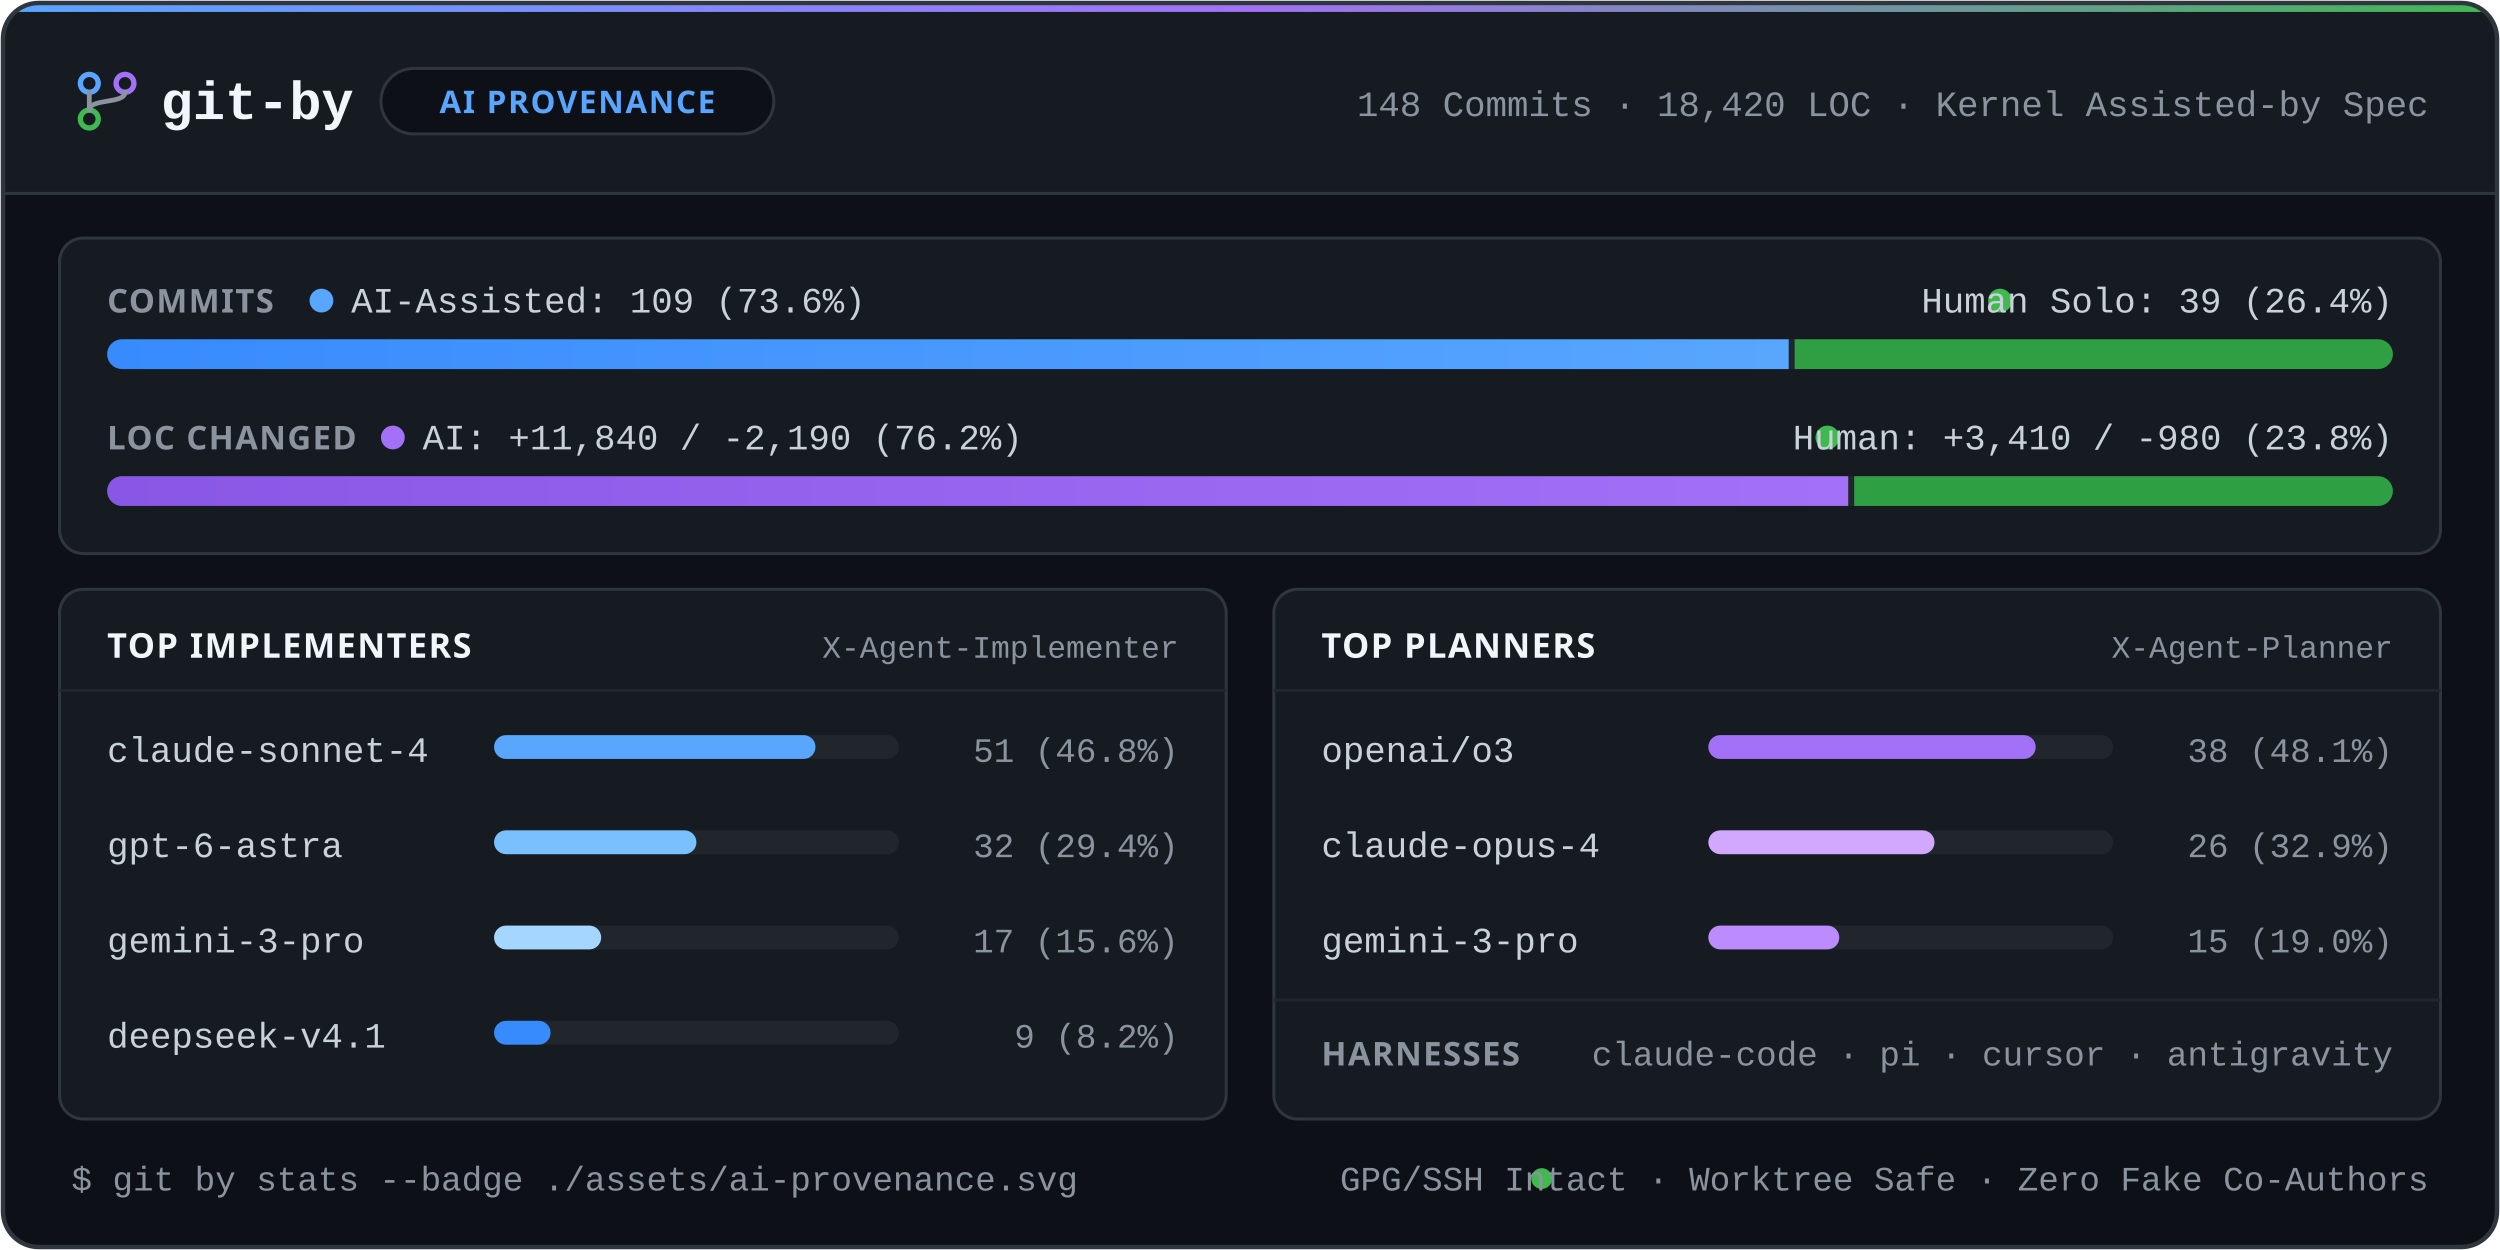
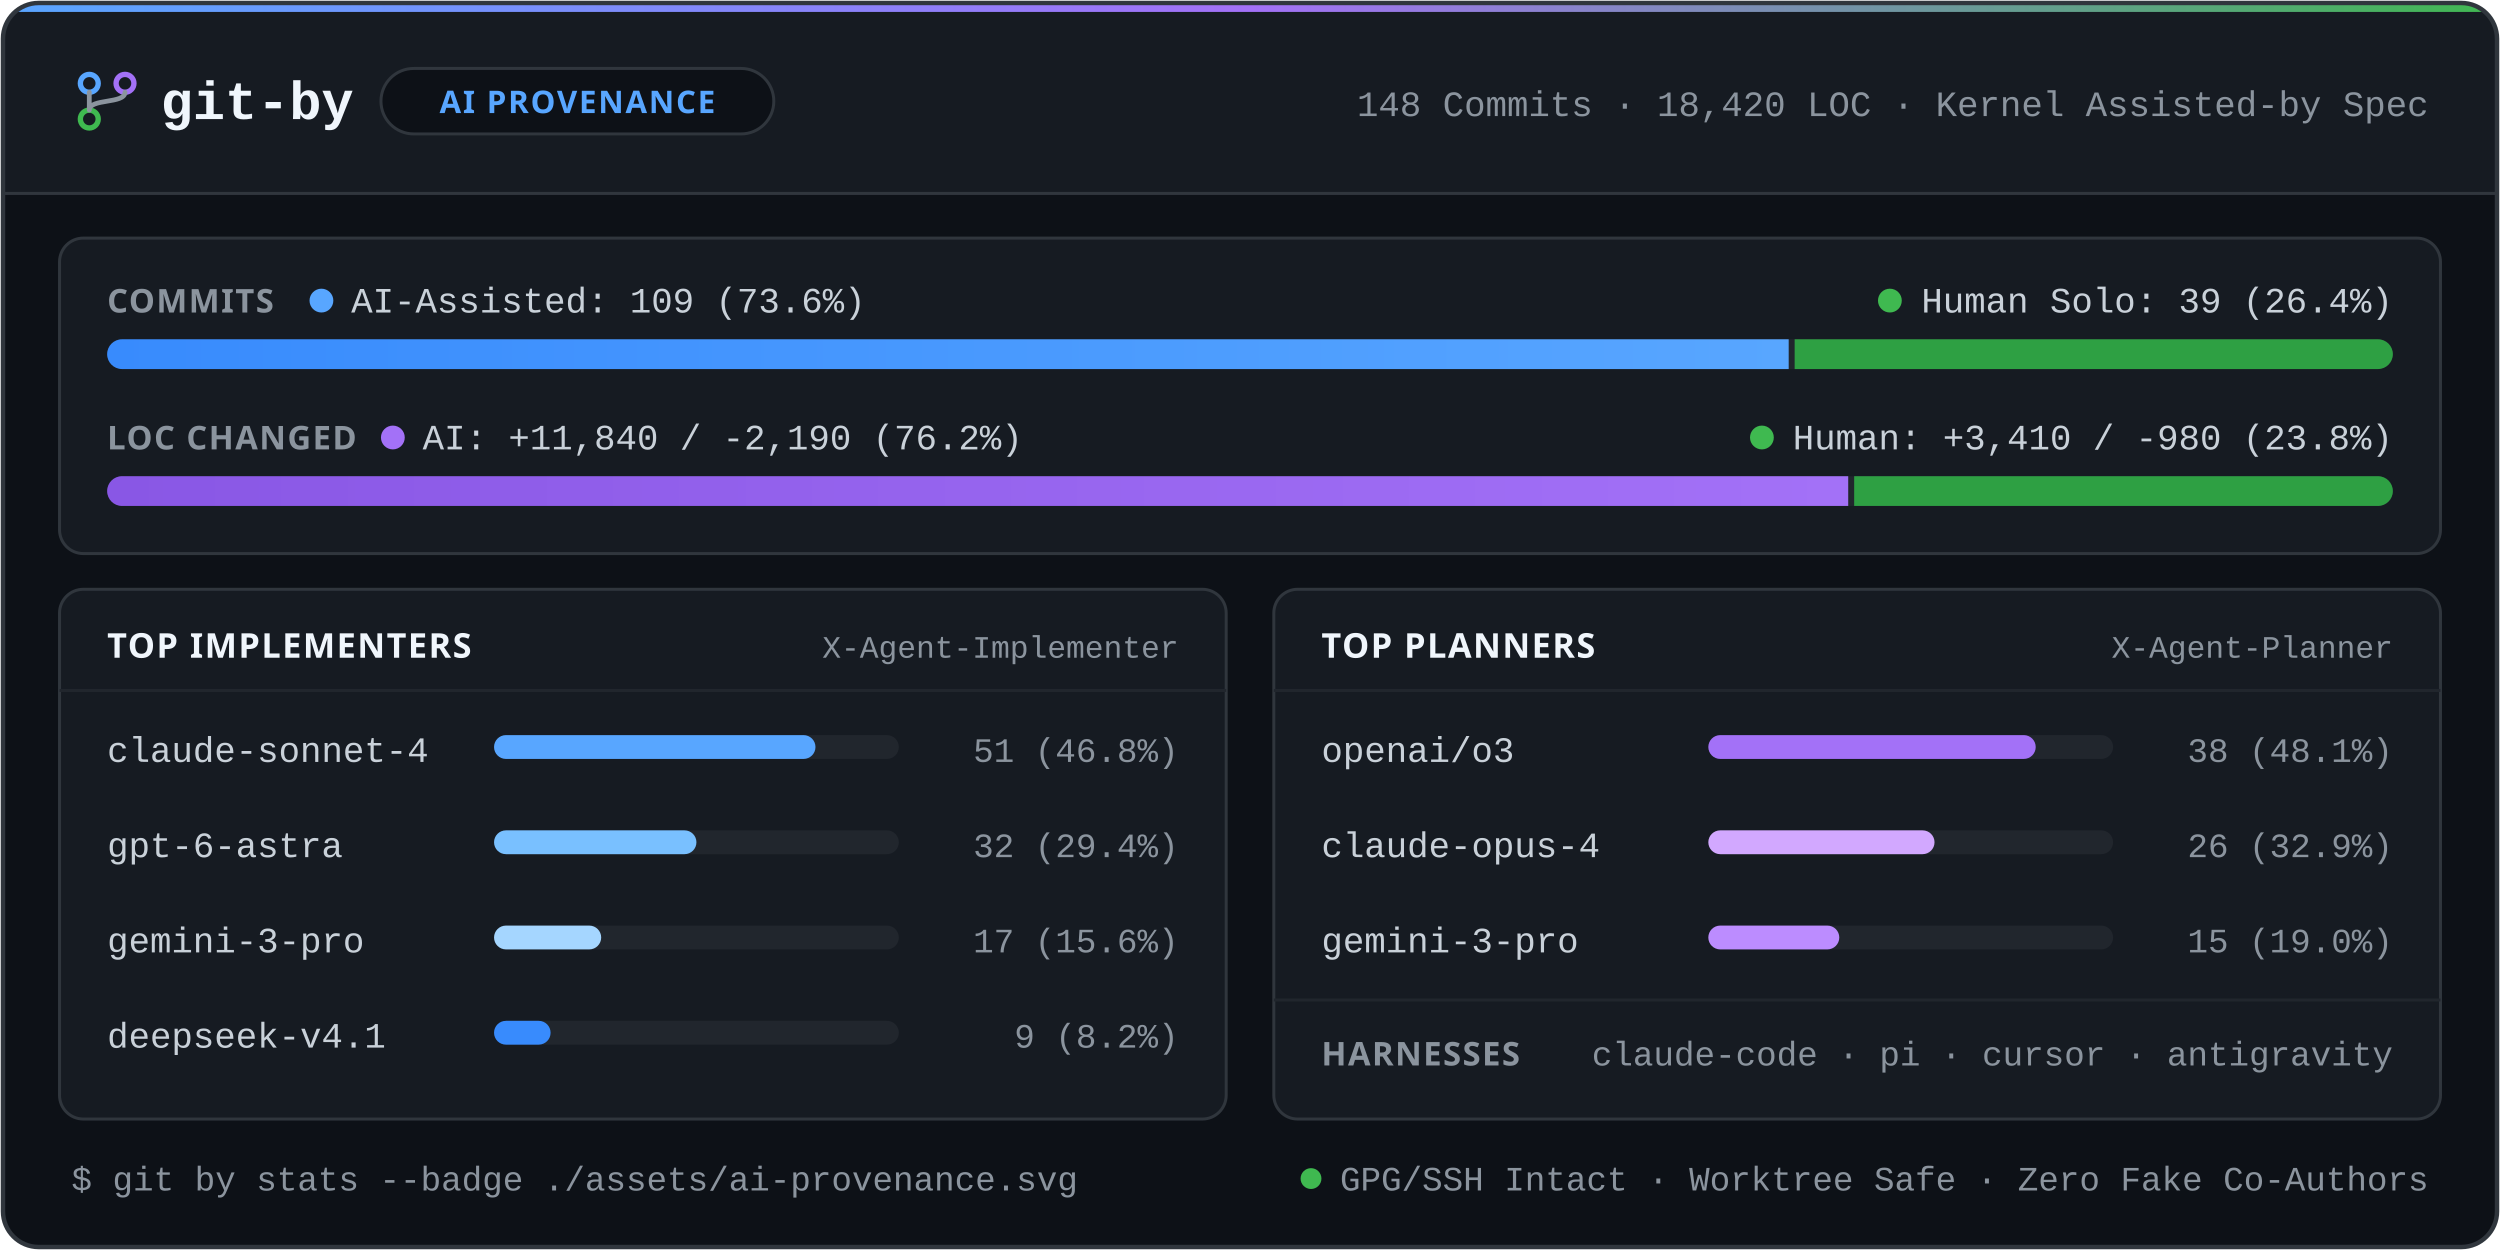
<svg xmlns="http://www.w3.org/2000/svg" width="840" height="420" viewBox="0 0 840 420" role="img" aria-labelledby="git-by-card-title git-by-card-desc">
  <defs>
    <linearGradient id="header-accent" x1="0%" y1="0%" x2="100%" y2="0%">
      <stop offset="0%" stop-color="#58a6ff" />
      <stop offset="50%" stop-color="#a371f7" />
      <stop offset="100%" stop-color="#3fb950" />
    </linearGradient>
    <linearGradient id="ai-commit-grad" x1="0%" y1="0%" x2="100%" y2="0%">
      <stop offset="0%" stop-color="#388bfd" />
      <stop offset="100%" stop-color="#58a6ff" />
    </linearGradient>
    <linearGradient id="ai-loc-grad" x1="0%" y1="0%" x2="100%" y2="0%">
      <stop offset="0%" stop-color="#8957e5" />
      <stop offset="100%" stop-color="#a371f7" />
    </linearGradient>
    <clipPath id="outer-clip">
      <rect x="1" y="1" width="838" height="418" rx="12" />
    </clipPath>
    <clipPath id="commit-bar-clip">
      <rect x="36" y="114" width="768" height="10" rx="5" />
    </clipPath>
    <clipPath id="loc-bar-clip">
      <rect x="36" y="160" width="768" height="10" rx="5" />
    </clipPath>
  </defs>
  <style>
    .sans { font-family: -apple-system, BlinkMacSystemFont, "Segoe UI", "Noto Sans", Helvetica, Arial, sans-serif; }
    .mono { font-family: ui-monospace, SFMono-Regular, "SF Mono", Menlo, Consolas, "Liberation Mono", monospace; }
    .title { fill: #f0f6fc; font-size: 18px; font-weight: 700; }
    .badge-txt { fill: #58a6ff; font-size: 10.5px; font-weight: 600; letter-spacing: 0.6px; }
    .meta { fill: #8b949e; font-size: 12px; }
    .sec-label { fill: #8b949e; font-size: 11px; font-weight: 700; letter-spacing: 0.5px; }
    .sec-head { fill: #f0f6fc; font-size: 11.5px; font-weight: 700; letter-spacing: 0.5px; }
    .sec-tag { fill: #8b949e; font-size: 10.5px; }
    .model-name { fill: #c9d1d9; font-size: 12px; }
    .model-stat { fill: #8b949e; font-size: 11.5px; }
    .foot { fill: #8b949e; font-size: 11.5px; }
  </style>
  <g clip-path="url(#outer-clip)">
    <rect x="1" y="1" width="838" height="418" fill="#0d1117" />
    <rect x="1" y="1" width="838" height="64" fill="#161b22" />
    <rect x="1" y="1" width="838" height="3" fill="url(#header-accent)" />
    <line x1="1" y1="65" x2="839" y2="65" stroke="#30363d" stroke-width="1" />
  </g>
  <rect x="1" y="1" width="838" height="418" rx="12" fill="none" stroke="#30363d" stroke-width="1.5" />
  <g transform="translate(24, 22)">
    <circle cx="6" cy="6" r="3" fill="none" stroke="#58a6ff" stroke-width="1.8" />
    <circle cx="18" cy="6" r="3" fill="none" stroke="#a371f7" stroke-width="1.8" />
    <circle cx="6" cy="18" r="3" fill="none" stroke="#3fb950" stroke-width="1.8" />
    <path d="M6 9 L6 15 M18 9 C18 13, 6 11, 6 15" fill="none" stroke="#8b949e" stroke-width="1.6" stroke-linecap="round" />
  </g>
  <text x="54" y="40" class="mono title">git-by</text>
  <rect x="128" y="23" width="132" height="22" rx="11" fill="#0d1117" stroke="#30363d" stroke-width="1" />
  <text x="194" y="38" text-anchor="middle" class="sans badge-txt">AI PROVENANCE</text>
  <text x="816" y="39" text-anchor="end" class="mono meta">148 Commits · 18,420 LOC · Kernel Assisted-by Spec</text>
  <rect x="20" y="80" width="800" height="106" rx="8" fill="#161b22" stroke="#30363d" stroke-width="1" />
  <text x="36" y="105" class="sans sec-label">COMMITS</text>
  <circle cx="108" cy="101" r="4" fill="#58a6ff" />
  <text x="118" y="105" class="mono model-name">AI-Assisted: 109 (73.6%)</text>
-   <circle cx="672" cy="101" r="4" fill="#3fb950" />
-   <text x="804" y="105" text-anchor="end" class="mono model-name">Human Solo: 39 (26.4%)</text>
+   <circle cx="635" cy="101" r="4" fill="#3fb950" />
+   <text x="804" y="105" text-anchor="end" textLength="159" class="mono model-name">Human Solo: 39 (26.4%)</text>
  <g clip-path="url(#commit-bar-clip)">
    <rect x="36" y="114" width="768" height="10" fill="#21262d" />
    <rect x="36" y="114" width="565" height="10" fill="url(#ai-commit-grad)" />
    <rect x="603" y="114" width="201" height="10" fill="#2ea043" />
  </g>
  <text x="36" y="151" class="sans sec-label">LOC CHANGED</text>
  <circle cx="132" cy="147" r="4" fill="#a371f7" />
  <text x="142" y="151" class="mono model-name">AI: +11,840 / -2,190 (76.2%)</text>
-   <circle cx="614" cy="147" r="4" fill="#3fb950" />
-   <text x="804" y="151" text-anchor="end" class="mono model-name">Human: +3,410 / -980 (23.8%)</text>
+   <circle cx="592" cy="147" r="4" fill="#3fb950" />
+   <text x="804" y="151" text-anchor="end" textLength="202" class="mono model-name">Human: +3,410 / -980 (23.8%)</text>
  <g clip-path="url(#loc-bar-clip)">
    <rect x="36" y="160" width="768" height="10" fill="#21262d" />
    <rect x="36" y="160" width="585" height="10" fill="url(#ai-loc-grad)" />
    <rect x="623" y="160" width="181" height="10" fill="#2ea043" />
  </g>
  <rect x="20" y="198" width="392" height="178" rx="8" fill="#161b22" stroke="#30363d" stroke-width="1" />
  <text x="36" y="221" class="sans sec-head">TOP IMPLEMENTERS</text>
  <text x="396" y="221" text-anchor="end" class="mono sec-tag">X-Agent-Implementer</text>
  <line x1="20" y1="232" x2="412" y2="232" stroke="#21262d" stroke-width="1" />
  <text x="36" y="256" class="mono model-name">claude-sonnet-4</text>
  <rect x="166" y="247" width="136" height="8" rx="4" fill="#21262d" />
  <rect x="166" y="247" width="108" height="8" rx="4" fill="#58a6ff" />
  <text x="396" y="256" text-anchor="end" class="mono model-stat">51 (46.8%)</text>
  <text x="36" y="288" class="mono model-name">gpt-6-astra</text>
  <rect x="166" y="279" width="136" height="8" rx="4" fill="#21262d" />
  <rect x="166" y="279" width="68" height="8" rx="4" fill="#79c0ff" />
  <text x="396" y="288" text-anchor="end" class="mono model-stat">32 (29.4%)</text>
  <text x="36" y="320" class="mono model-name">gemini-3-pro</text>
  <rect x="166" y="311" width="136" height="8" rx="4" fill="#21262d" />
  <rect x="166" y="311" width="36" height="8" rx="4" fill="#a5d6ff" />
  <text x="396" y="320" text-anchor="end" class="mono model-stat">17 (15.6%)</text>
  <text x="36" y="352" class="mono model-name">deepseek-v4.1</text>
  <rect x="166" y="343" width="136" height="8" rx="4" fill="#21262d" />
  <rect x="166" y="343" width="19" height="8" rx="4" fill="#388bfd" />
  <text x="396" y="352" text-anchor="end" class="mono model-stat">9 (8.2%)</text>
  <rect x="428" y="198" width="392" height="178" rx="8" fill="#161b22" stroke="#30363d" stroke-width="1" />
  <text x="444" y="221" class="sans sec-head">TOP PLANNERS</text>
  <text x="804" y="221" text-anchor="end" class="mono sec-tag">X-Agent-Planner</text>
  <line x1="428" y1="232" x2="820" y2="232" stroke="#21262d" stroke-width="1" />
  <text x="444" y="256" class="mono model-name">openai/o3</text>
  <rect x="574" y="247" width="136" height="8" rx="4" fill="#21262d" />
  <rect x="574" y="247" width="110" height="8" rx="4" fill="#a371f7" />
  <text x="804" y="256" text-anchor="end" class="mono model-stat">38 (48.1%)</text>
  <text x="444" y="288" class="mono model-name">claude-opus-4</text>
  <rect x="574" y="279" width="136" height="8" rx="4" fill="#21262d" />
  <rect x="574" y="279" width="76" height="8" rx="4" fill="#d2a8ff" />
  <text x="804" y="288" text-anchor="end" class="mono model-stat">26 (32.9%)</text>
  <text x="444" y="320" class="mono model-name">gemini-3-pro</text>
  <rect x="574" y="311" width="136" height="8" rx="4" fill="#21262d" />
  <rect x="574" y="311" width="44" height="8" rx="4" fill="#bc8cff" />
  <text x="804" y="320" text-anchor="end" class="mono model-stat">15 (19.0%)</text>
  <line x1="428" y1="336" x2="820" y2="336" stroke="#21262d" stroke-width="1" />
  <text x="444" y="358" class="sans sec-label">HARNESSES</text>
  <text x="804" y="358" text-anchor="end" class="mono model-stat">claude-code · pi · cursor · antigravity</text>
  <text x="24" y="400" class="mono foot">$ git by stats --badge ./assets/ai-provenance.svg</text>
-   <circle cx="518" cy="396" r="3.5" fill="#3fb950" />
-   <text x="816" y="400" text-anchor="end" class="mono foot">GPG/SSH Intact · Worktree Safe · Zero Fake Co-Authors</text>
+   <circle cx="440.5" cy="396" r="3.5" fill="#3fb950" />
+   <text x="816" y="400" text-anchor="end" textLength="366" class="mono foot">GPG/SSH Intact · Worktree Safe · Zero Fake Co-Authors</text>
</svg>
